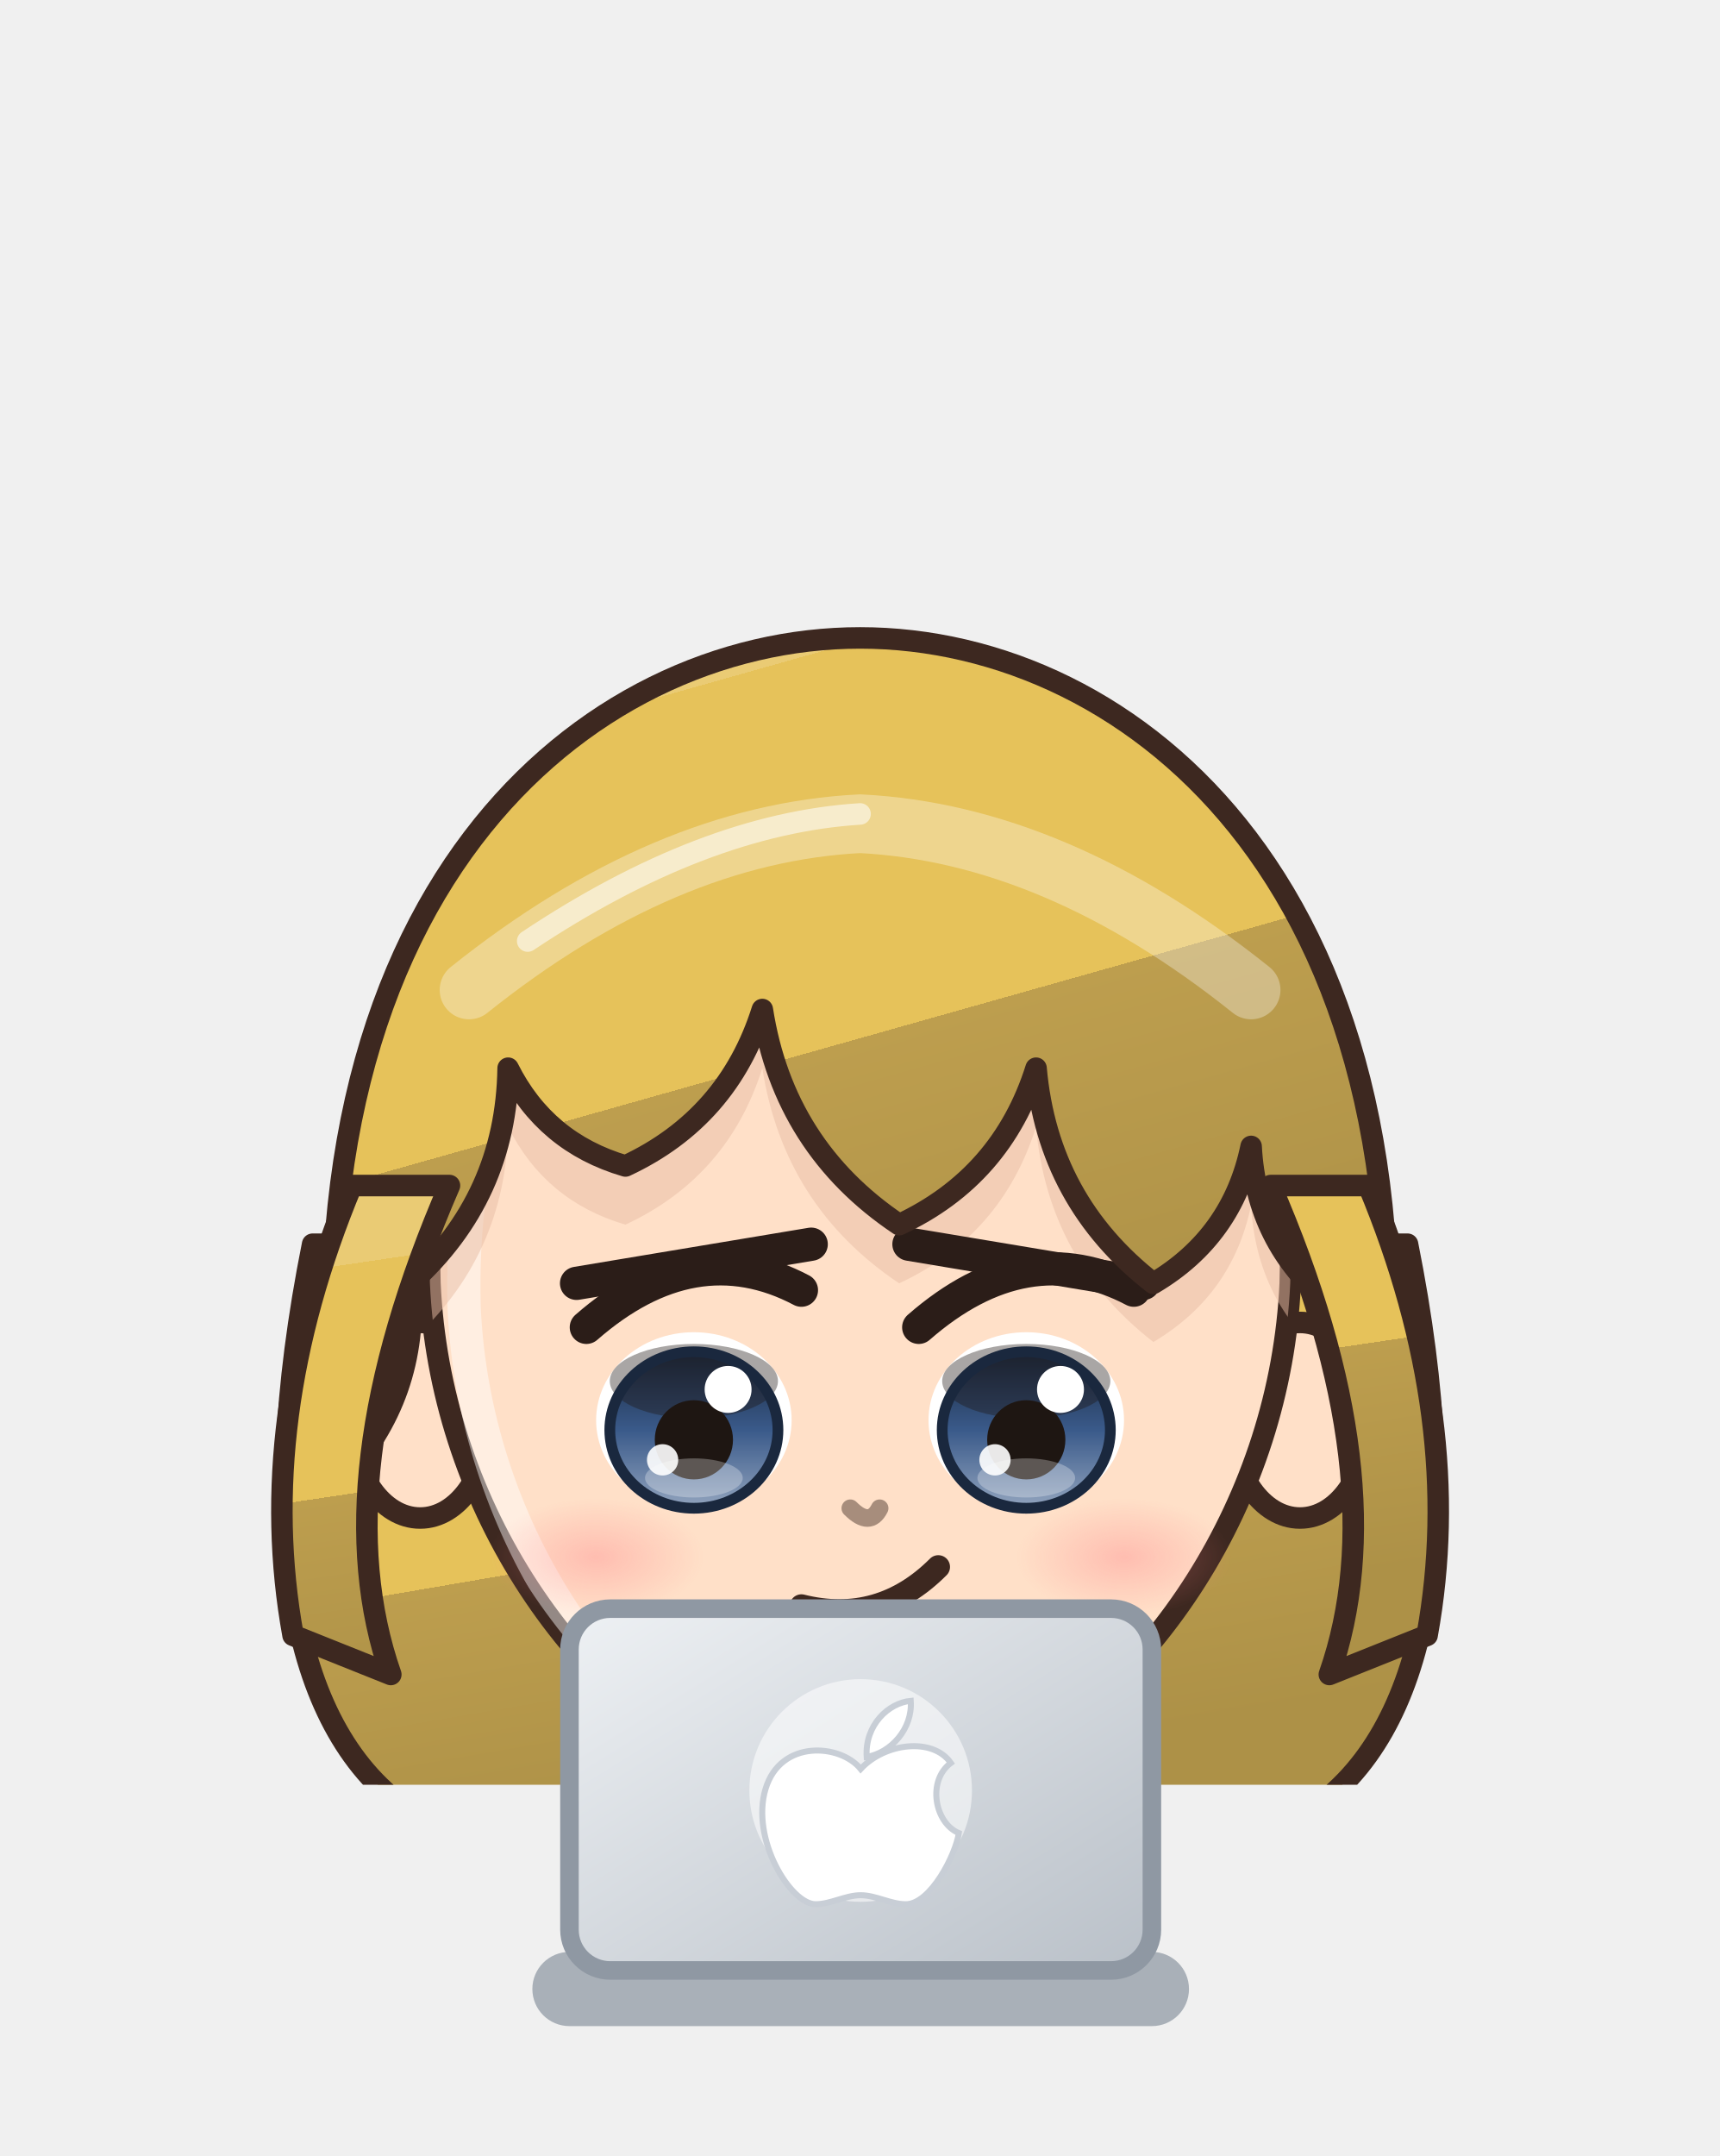
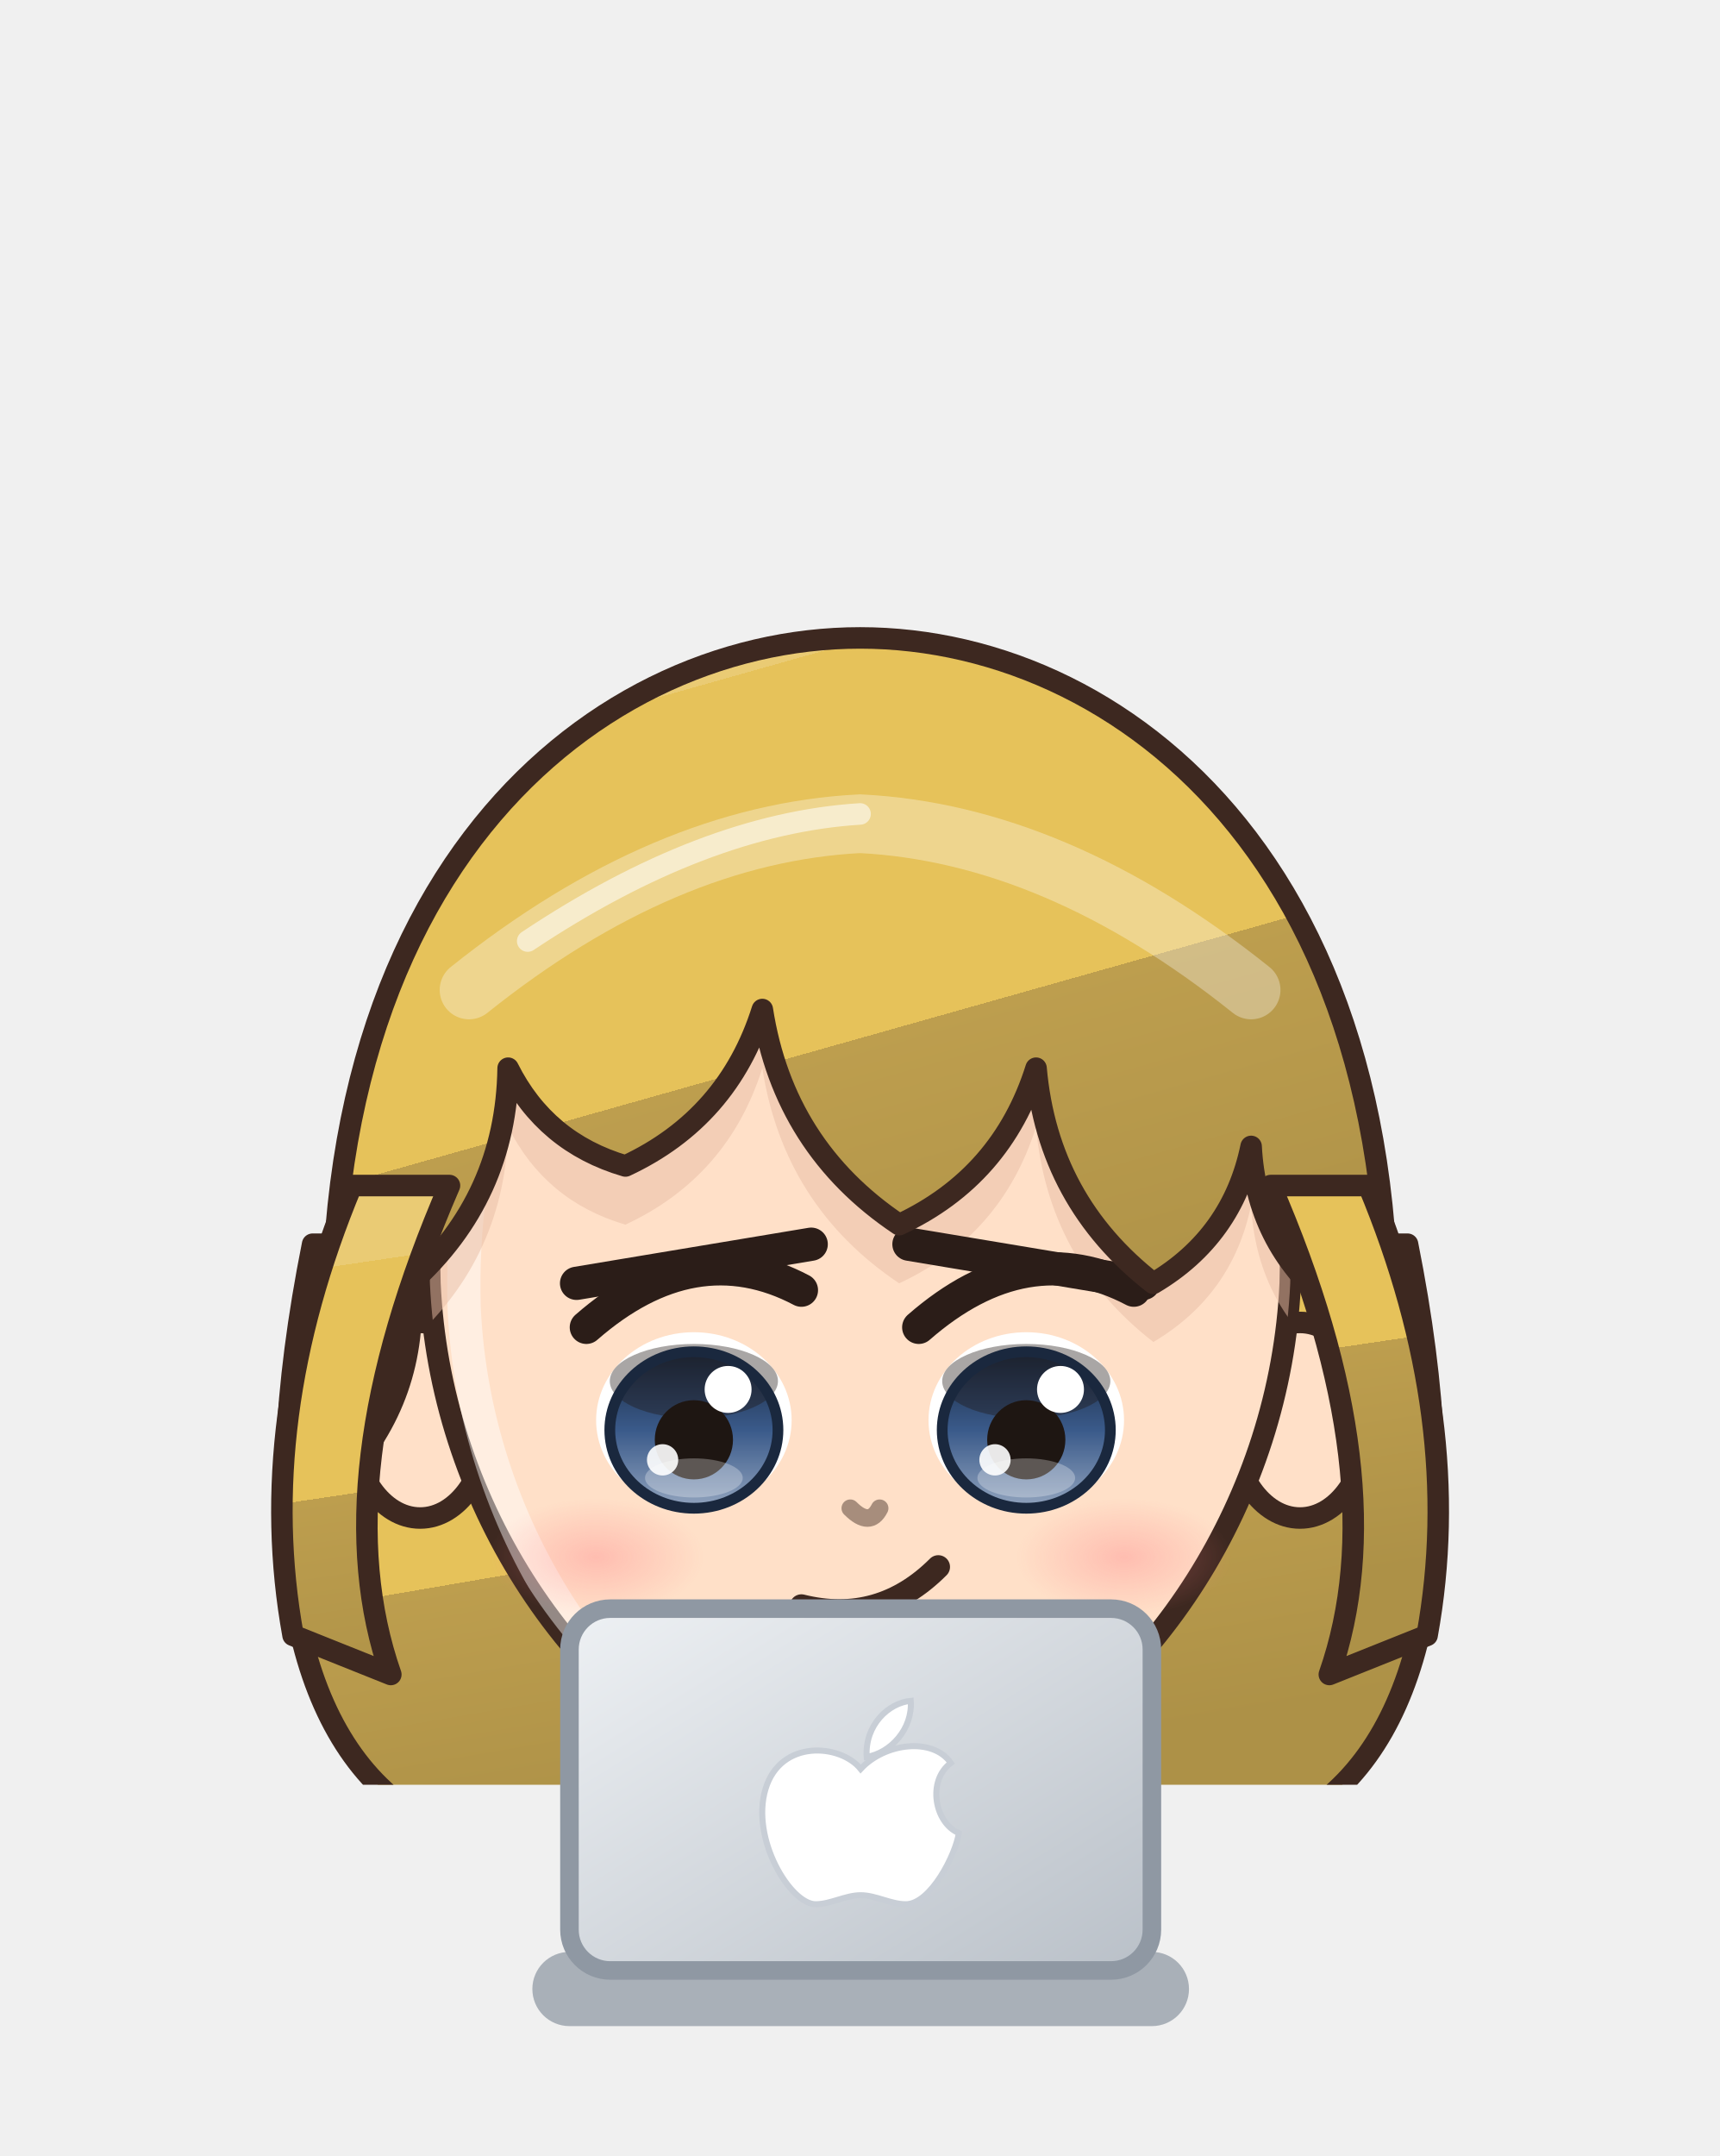
<svg xmlns="http://www.w3.org/2000/svg" viewBox="1157.1 177.8 92.7 116.2" width="92.7" height="116.2">
  <svg x="1157.1" y="177.8" viewBox="-120 -180 240 248.94" width="92.736" height="96.192">
    <defs>
      <linearGradient id="hair170" x1="0" y1="0" x2=".35" y2="1">
        <stop offset="0" stop-color="#eacb74" />
        <stop offset=".16" stop-color="#eacb74" />
        <stop offset=".16" stop-color="#e6c25a" />
        <stop offset=".58" stop-color="#e6c25a" />
        <stop offset=".58" stop-color="#bd9e4e" />
        <stop offset="1" stop-color="#ad9147" />
      </linearGradient>
      <radialGradient id="skin170" cx=".4" cy=".32" r=".85">
        <stop offset="0" stop-color="#ffe0c8" />
        <stop offset=".84" stop-color="#ffe0c8" />
        <stop offset=".84" stop-color="#f1cab1" />
        <stop offset="1" stop-color="#f1cab1" />
      </radialGradient>
      <linearGradient id="cloth170" x1="0" y1="0" x2=".45" y2="1">
        <stop offset="0" stop-color="#4c5d9c" />
        <stop offset=".16" stop-color="#4c5d9c" />
        <stop offset=".16" stop-color="#2a3f8a" />
        <stop offset=".6" stop-color="#2a3f8a" />
        <stop offset=".6" stop-color="#273676" />
        <stop offset="1" stop-color="#23316c" />
      </linearGradient>
      <linearGradient id="iris170" x1="0" y1="0" x2="0" y2="1">
        <stop offset="0" stop-color="#1a283e" />
        <stop offset=".5" stop-color="#3a5a8a" />
        <stop offset="1" stop-color="#92a4be" />
      </linearGradient>
      <linearGradient id="gold170" x1="0" y1="0" x2="1" y2="1">
        <stop offset="0" stop-color="#f6d27a" />
        <stop offset=".55" stop-color="#d9a63a" />
        <stop offset="1" stop-color="#a8761e" />
      </linearGradient>
      <linearGradient id="steel170" x1="0" y1="0" x2="1" y2="1">
        <stop offset="0" stop-color="#e4e8ee" />
        <stop offset=".5" stop-color="#9aa3ad" />
        <stop offset="1" stop-color="#5a606a" />
      </linearGradient>
      <linearGradient id="beard170" x1="0" y1="0" x2="0" y2="1">
        <stop offset="0" stop-color="#e6e6ea" />
        <stop offset="1" stop-color="#b8b8c2" />
      </linearGradient>
      <radialGradient id="hawkiris170" cx=".45" cy=".4" r=".7">
        <stop offset="0" stop-color="#ffe27a" />
        <stop offset=".6" stop-color="#e8a52a" />
        <stop offset="1" stop-color="#9a5a12" />
      </radialGradient>
      <linearGradient id="straw170" x1="0" y1="0" x2=".3" y2="1">
        <stop offset="0" stop-color="#ffe7aa" />
        <stop offset=".16" stop-color="#ffe7aa" />
        <stop offset=".16" stop-color="#ffe39a" />
        <stop offset=".58" stop-color="#ffe39a" />
        <stop offset=".58" stop-color="#e9b456" />
        <stop offset="1" stop-color="#d6a54f" />
      </linearGradient>
      <radialGradient id="blush170">
        <stop offset="0" stop-color="#ff7f86" stop-opacity=".9" />
        <stop offset="1" stop-color="#ff7f86" stop-opacity="0" />
      </radialGradient>
      <clipPath id="face170">
        <path d="M -44,-6 C -45,-40 -24,-56 0,-56 C 24,-56 45,-40 44,-6 C 43,16 30,36 12,45 Q 0,50 -12,45 C -30,36 -43,16 -44,-6 Z" />
      </clipPath>
      <clipPath id="torso170">
        <path d="M -30,50 C -34,68 -28,94 -26,124 L 26,124 C 28,94 34,68 30,50 C 18,40 -18,40 -30,50 Z" />
      </clipPath>
    </defs>
    <ellipse cx="0" cy="208" rx="42" ry="7" fill="#000000" opacity=".16" />
    <g transform="translate(0,67.2) scale(1.364,1.364) translate(0,-44)">
      <path d="M -56,-10 C -62,20 -58,40 -46,48 L 46,48 C 58,40 62,20 56,-10 Z" fill="url(#hair170)" stroke="#3d2820" stroke-width="2.2" stroke-linejoin="round" />
    </g>
    <g transform="translate(0,205) scale(1.0,0.76) translate(0,-205)">
      <path d="M -23.5,118 Q -24.5,160.0 -20.5,202 L -5.5,202 Q -1.5,160.0 -2.5,118 Z" fill="#2a3f8a" stroke="#3d2820" stroke-width="2.2" stroke-linejoin="round" />
      <path d="M -22,150 Q -24,175.0 -22,200 L -4,200 Q -2,175.0 -4,150 Z" fill="#c8202a" stroke="#3d2820" stroke-width="2.2" stroke-linejoin="round" />
      <path d="M -18,154 L -18,196" stroke="#ffffff" stroke-width="2" opacity=".18" />
      <ellipse cx="-13" cy="205" rx="14" ry="7" fill="#1f1d26" stroke="#3d2820" stroke-width="2.2" stroke-linejoin="round" />
      <path d="M 2.5,118 Q 1.5,160.0 5.5,202 L 20.5,202 Q 24.5,160.0 23.5,118 Z" fill="#2a3f8a" stroke="#3d2820" stroke-width="2.2" stroke-linejoin="round" />
      <path d="M 4,150 Q 2,175.0 4,200 L 22,200 Q 24,175.0 22,150 Z" fill="#c8202a" stroke="#3d2820" stroke-width="2.2" stroke-linejoin="round" />
      <path d="M 8,154 L 8,196" stroke="#ffffff" stroke-width="2" opacity=".18" />
      <ellipse cx="13" cy="205" rx="14" ry="7" fill="#1f1d26" stroke="#3d2820" stroke-width="2.2" stroke-linejoin="round" />
      <path d="M -30,50 C -34,68 -28,94 -26,124 L 26,124 C 28,94 34,68 30,50 C 18,40 -18,40 -30,50 Z" fill="url(#cloth170)" stroke="#3d2820" stroke-width="2.2" stroke-linejoin="round" />
      <g clip-path="url(#torso170)">
        <path d="M -30,50 C -34,68 -28,94 -26,124 L 26,124 C 28,94 34,68 30,50 C 18,40 -18,40 -30,50 Z" transform="translate(4,3)" fill="none" stroke="#ffffff" stroke-width="5" opacity=".3" />
        <path d="M -30,50 C -34,68 -28,94 -26,124 L 26,124 C 28,94 34,68 30,50 C 18,40 -18,40 -30,50 Z" transform="translate(-6,-2)" fill="none" stroke="#000000" stroke-width="9" opacity=".13" />
      </g>
      <g clip-path="url(#torso170)">
        <path d="M -40,40 L -12,40 L -20,130 L -40,130 Z M 40,40 L 12,40 L 20,130 L 40,130 Z" fill="#c8202a" />
        <path d="M -12,40 L -20,130 M 12,40 L 20,130" stroke="#e6b84a" stroke-width="3" />
      </g>
      <path d="M 0,54 l 4.4,10 l 10.8,1 l -8.2,7.2 l 2.4,10.6 l -9.4,-5.6 l -9.4,5.6 l 2.4,-10.6 l -8.2,-7.2 l 10.8,-1 Z" fill="#f2c24a" stroke="#a8761e" stroke-width="1" />
      <path d="M -28,54 L -38,84 L -31,102" stroke="#3d2820" stroke-width="17" fill="none" stroke-linecap="round" stroke-linejoin="round" />
      <path d="M -28,54 L -38,84 L -31,102" stroke="url(#cloth170)" stroke-width="12.6" fill="none" stroke-linecap="round" stroke-linejoin="round" />
      <path d="M -28,54 L -38,84 L -31,102" transform="translate(-2.6,-1)" stroke="#ffffff" stroke-width="2.6" fill="none" stroke-linecap="round" stroke-linejoin="round" opacity=".28" />
      <path d="M 28,54 L 38,84 L 31,102" stroke="#3d2820" stroke-width="17" fill="none" stroke-linecap="round" stroke-linejoin="round" />
      <path d="M 28,54 L 38,84 L 31,102" stroke="url(#cloth170)" stroke-width="12.6" fill="none" stroke-linecap="round" stroke-linejoin="round" />
      <path d="M 28,54 L 38,84 L 31,102" transform="translate(-2.6,-1)" stroke="#ffffff" stroke-width="2.6" fill="none" stroke-linecap="round" stroke-linejoin="round" opacity=".28" />
      <circle cx="-31" cy="102" r="8.5" fill="#c8202a" stroke="#3d2820" stroke-width="2.2" />
      <circle cx="31" cy="102" r="8.5" fill="#c8202a" stroke="#3d2820" stroke-width="2.2" />
      <path d="M -44,64 L -32,62 L -31,72 L -43,74 Z" fill="#a77fd6" stroke="#3d2820" stroke-width="1.4" />
      <path d="M -10,34 L 10,34 L 9,46 Q 0,50 -9,46 Z" fill="#f1cab1" />
    </g>
    <g transform="translate(0,67.2) scale(1.364,1.364) translate(0,-44)">
      <ellipse cx="-45" cy="8" rx="7" ry="10" fill="url(#skin170)" stroke="#3d2820" stroke-width="2.2" stroke-linejoin="round" />
      <ellipse cx="45" cy="8" rx="7" ry="10" fill="url(#skin170)" stroke="#3d2820" stroke-width="2.2" stroke-linejoin="round" />
      <path d="M -44,-6 C -45,-40 -24,-56 0,-56 C 24,-56 45,-40 44,-6 C 43,16 30,36 12,45 Q 0,50 -12,45 C -30,36 -43,16 -44,-6 Z" fill="url(#skin170)" stroke="#3d2820" stroke-width="2.2" stroke-linejoin="round" />
      <g clip-path="url(#face170)">
        <path d="M -44,-6 C -45,-40 -24,-56 0,-56 C 24,-56 45,-40 44,-6 C 43,16 30,36 12,45 Q 0,50 -12,45 C -30,36 -43,16 -44,-6 Z" transform="translate(3.5,2.5)" fill="none" stroke="#ffffff" stroke-width="3.4" opacity=".45" />
      </g>
      <g clip-path="url(#face170)">
        <path d="M -53,14 C -60,-46 -28,-72 0,-72 C 28,-72 60,-46 53,14 L 48,-4 Q 40.5,-10.2 40,-20 Q 38.1,-10.8 30,-6 Q 19.2,-14.4 18,-28 Q 14.5,-16.9 4,-12 Q -7.8,-19.9 -10,-34 Q -13.5,-22.9 -24,-18 Q -32.2,-20.4 -36,-28 Q -36.2,-14.8 -46,-6 Q -45.1,5.5 -53,14 Z" transform="translate(0,6)" fill="#e7bca4" opacity=".5" />
      </g>
      <ellipse cx="-17" cy="8" rx="10" ry="9" fill="#ffffff" />
      <ellipse cx="-17" cy="9" rx="8.6" ry="8" fill="url(#iris170)" />
      <ellipse cx="-17" cy="4.0" rx="8.6" ry="3.8" fill="#1e1612" opacity=".38" />
      <ellipse cx="-17" cy="9" rx="8.6" ry="8" fill="none" stroke="#1a283e" stroke-width="1.1" />
      <ellipse cx="-17" cy="10" rx="4" ry="4.05" fill="#1e1612" />
      <ellipse cx="-17" cy="13.9" rx="5" ry="2.0" fill="#ffffff" opacity=".28" />
      <circle cx="-13.5" cy="4.85" r="2.4" fill="#ffffff" />
      <circle cx="-20.2" cy="12.05" r="1.6" fill="#ffffff" opacity=".9" />
      <path d="M -28,-1.5 Q -17,-11.1 -6,-5.3" stroke="#2b1d18" stroke-width="3.4" fill="none" stroke-linecap="round" />
      <path d="M -29,-6 L -5,-10" stroke="#2b1d18" stroke-width="3.4" stroke-linecap="round" />
      <ellipse cx="17" cy="8" rx="10" ry="9" fill="#ffffff" />
      <ellipse cx="17" cy="9" rx="8.6" ry="8" fill="url(#iris170)" />
      <ellipse cx="17" cy="4.0" rx="8.6" ry="3.8" fill="#1e1612" opacity=".38" />
      <ellipse cx="17" cy="9" rx="8.6" ry="8" fill="none" stroke="#1a283e" stroke-width="1.1" />
      <ellipse cx="17" cy="10" rx="4" ry="4.05" fill="#1e1612" />
      <ellipse cx="17" cy="13.9" rx="5" ry="2.0" fill="#ffffff" opacity=".28" />
      <circle cx="20.5" cy="4.85" r="2.4" fill="#ffffff" />
      <circle cx="13.8" cy="12.05" r="1.6" fill="#ffffff" opacity=".9" />
      <path d="M 6,-1.5 Q 17,-11.1 28,-5.3" stroke="#2b1d18" stroke-width="3.4" fill="none" stroke-linecap="round" />
      <path d="M 5,-10 L 29,-6" stroke="#2b1d18" stroke-width="3.4" stroke-linecap="round" />
      <path d="M -6,27 Q 2,29 8,23" stroke="#3d2820" stroke-width="2.4" fill="none" stroke-linecap="round" />
      <ellipse cx="-27" cy="22" rx="11" ry="6" fill="url(#blush170)" opacity="0.40" />
      <ellipse cx="27" cy="22" rx="11" ry="6" fill="url(#blush170)" opacity="0.40" />
      <path d="M -1,17 Q 1,19 2,17" stroke="#a78d7c" stroke-width="1.8" fill="none" stroke-linecap="round" />
      <path d="M -53,14 C -60,-46 -28,-72 0,-72 C 28,-72 60,-46 53,14 L 48,-4 Q 40.5,-10.2 40,-20 Q 38.1,-10.8 30,-6 Q 19.2,-14.4 18,-28 Q 14.5,-16.9 4,-12 Q -7.8,-19.9 -10,-34 Q -13.5,-22.9 -24,-18 Q -32.2,-20.4 -36,-28 Q -36.2,-14.8 -46,-6 Q -45.1,5.5 -53,14 Z" fill="url(#hair170)" stroke="#3d2820" stroke-width="2.2" stroke-linejoin="round" />
      <path d="M 42,-16 Q 55,14 48,34 L 58,30 Q 62,8 52,-16 Z M -42,-16 Q -55,14 -48,34 L -58,30 Q -62,8 -52,-16 Z" fill="url(#hair170)" stroke="#3d2820" stroke-width="2.2" stroke-linejoin="round" />
      <defs>
        <clipPath id="hf170">
          <path d="M -53,14 C -60,-46 -28,-72 0,-72 C 28,-72 60,-46 53,14 L 48,-4 Q 40.5,-10.2 40,-20 Q 38.1,-10.8 30,-6 Q 19.2,-14.4 18,-28 Q 14.5,-16.9 4,-12 Q -7.8,-19.9 -10,-34 Q -13.5,-22.9 -24,-18 Q -32.2,-20.4 -36,-28 Q -36.2,-14.8 -46,-6 Q -45.1,5.5 -53,14 Z" />
        </clipPath>
      </defs>
      <g clip-path="url(#hf170)">
        <path d="M -40,-36 Q -20,-52 0,-53 Q 20,-52 40,-36" stroke="#ffffff" stroke-width="6" fill="none" stroke-linecap="round" opacity=".32" />
        <path d="M -34,-41 Q -16,-53 0,-54" stroke="#ffffff" stroke-width="2.2" fill="none" stroke-linecap="round" opacity=".55" />
      </g>
    </g>
    <g transform="translate(0,205) scale(1.0,0.76) translate(0,-205)" />
  </svg>
  <circle cx="1191.5" cy="280.0" r="3.3" fill="#ffe0c8" stroke="#3d2820" stroke-width="1.1" />
  <circle cx="1215.5" cy="280.0" r="3.3" fill="#ffe0c8" stroke="#3d2820" stroke-width="1.1" />
  <defs>
    <linearGradient id="lp171" x1="0" y1="0" x2="1" y2="1">
      <stop offset="0" stop-color="#eef1f4" />
      <stop offset="1" stop-color="#b9c0c8" />
    </linearGradient>
  </defs>
  <rect x="1185.8" y="283.0" width="35.4" height="4" rx="2" fill="#a9b0b8" />
  <rect x="1187.8" y="264.5" width="31.4" height="19.5" rx="2.2" fill="url(#lp171)" stroke="#8f98a3" stroke-width="1" />
-   <ellipse cx="1203.5" cy="274.3" rx="6.0" ry="6.0" fill="#ffffff" opacity=".55" />
  <path d="M 0,-4 C -2,-6.5 -8,-7 -9.5,-2 C -11,3 -7,9.5 -4.5,9.5 C -3,9.5 -1.5,8.6 0,8.6 C 1.5,8.6 3,9.5 4.5,9.5 C 7,9.5 9.5,4.5 9.8,2.4 C 7.4,1.4 6.6,-2.8 9,-4.6 C 7.2,-7.2 2.4,-6.6 0,-4 Z M 0.6,-5.2 C 0.4,-8.4 2.8,-10.6 5,-10.8 C 5.2,-8 3,-5.6 0.6,-5.2 Z" transform="translate(1203.5,275.3) scale(0.54)" fill="#ffffff" stroke="#c8ced6" stroke-width=".6" />
</svg>
